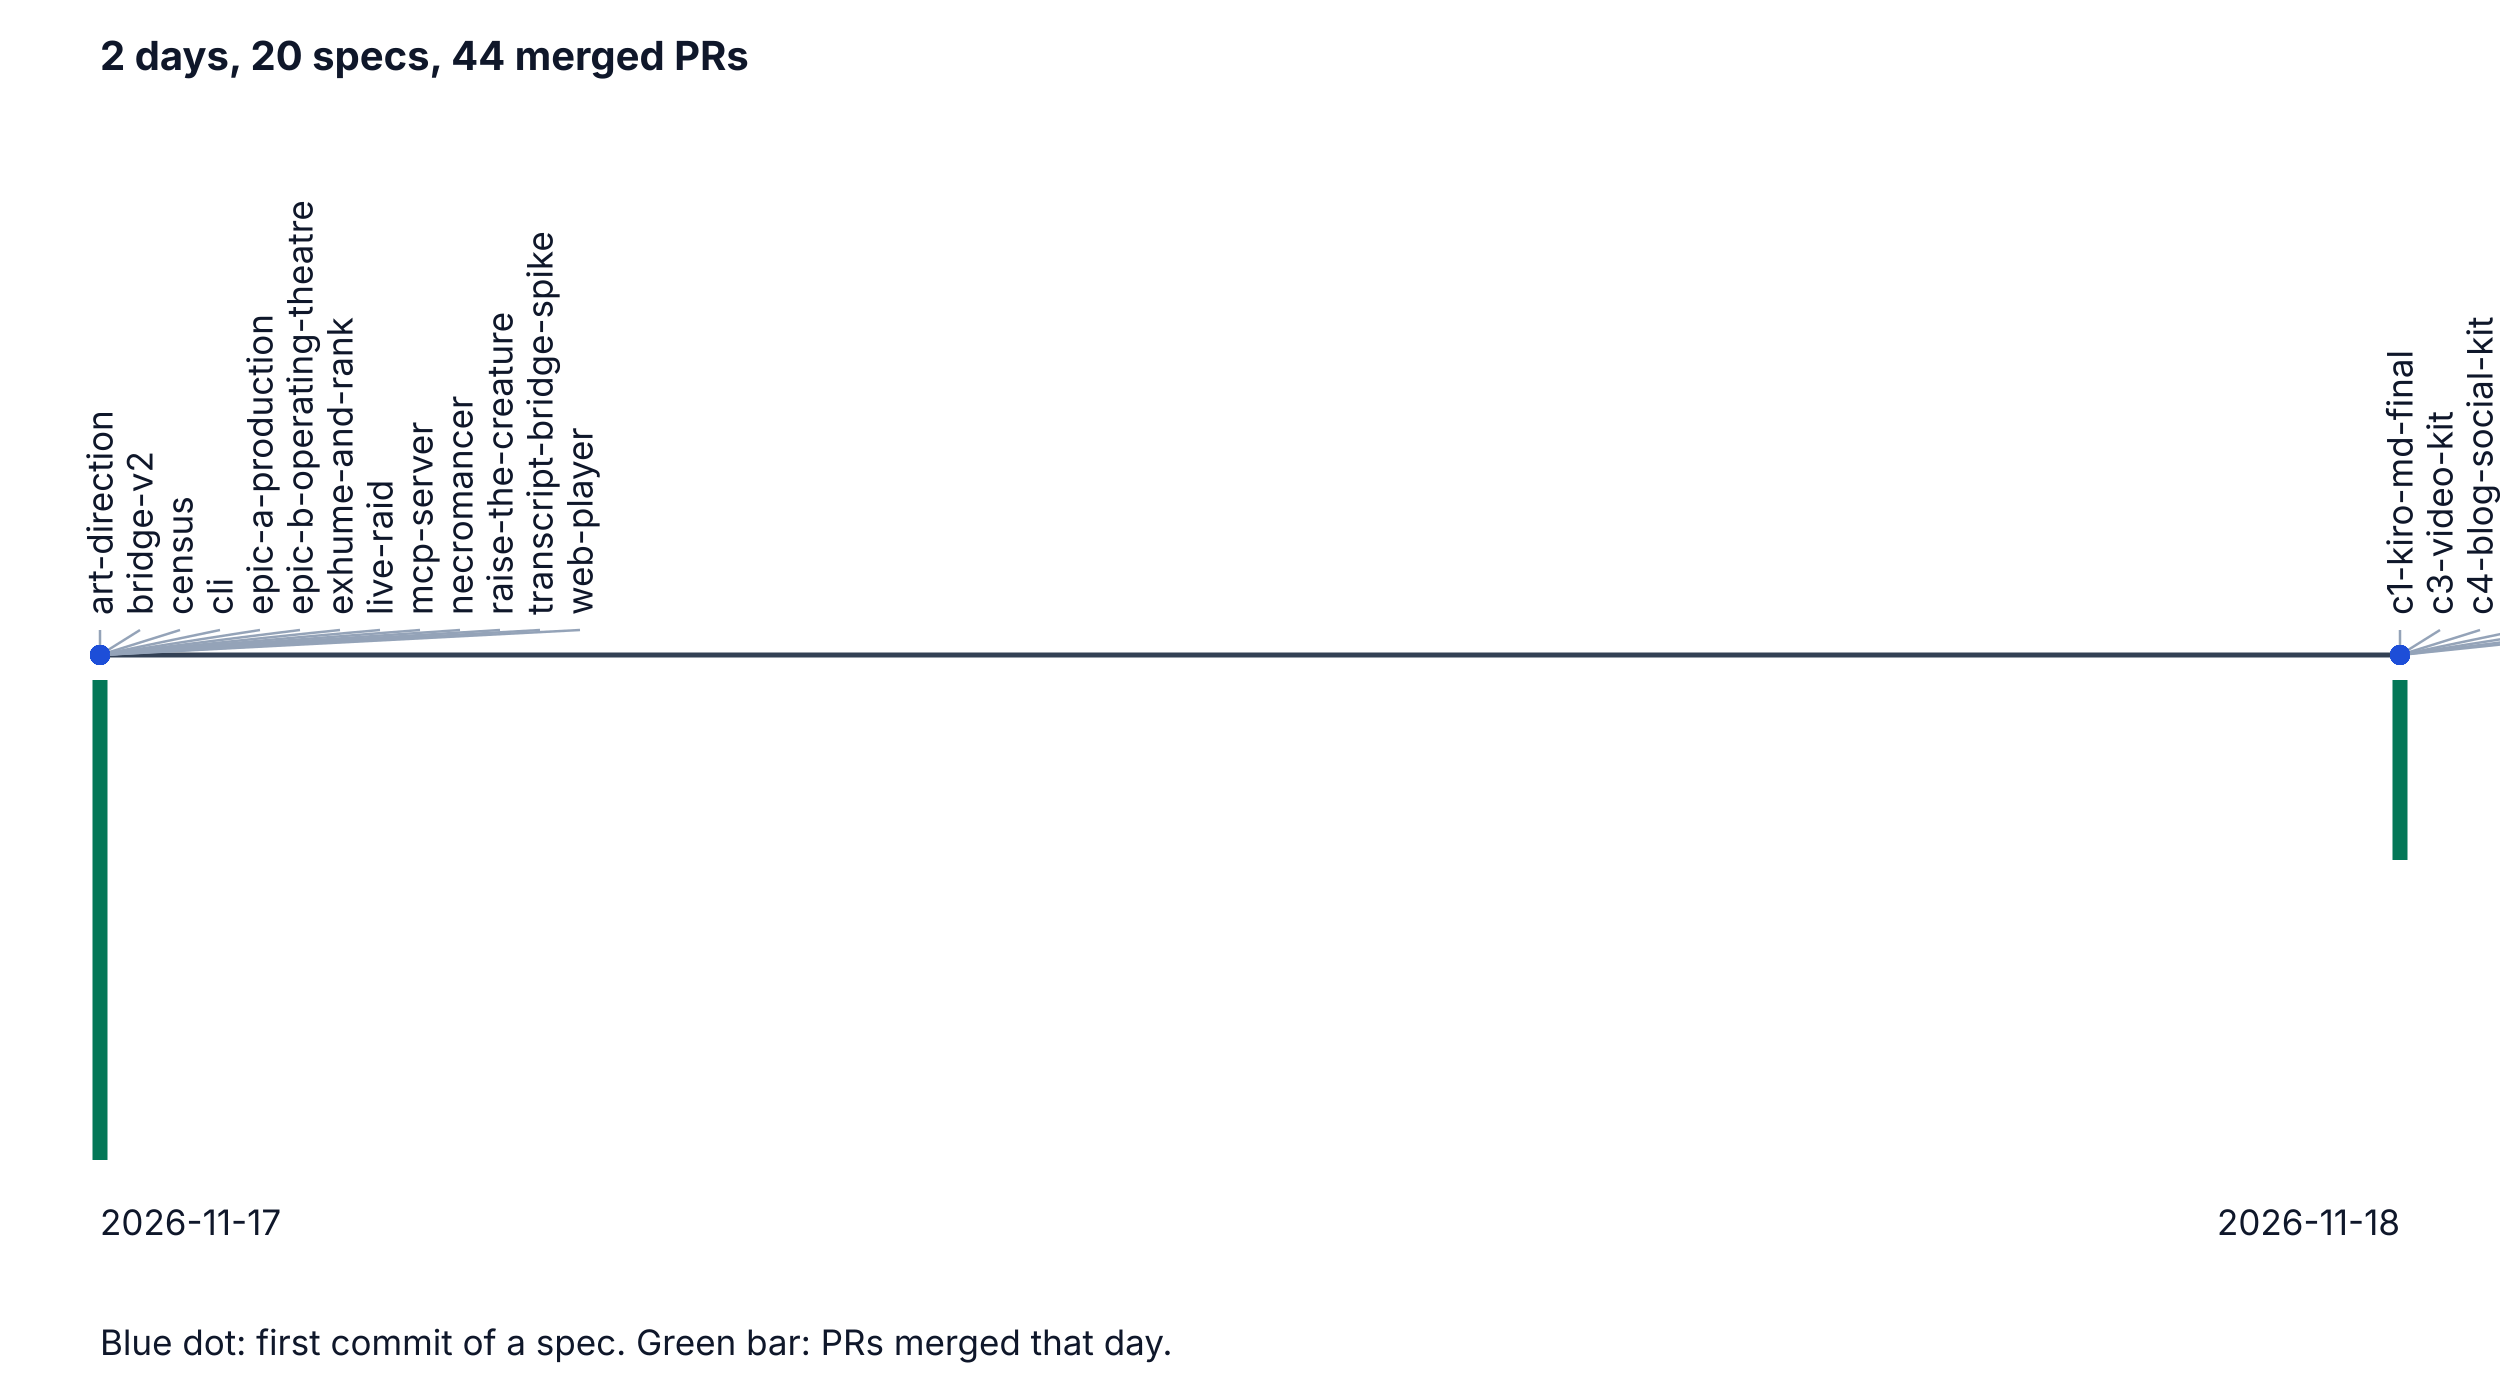
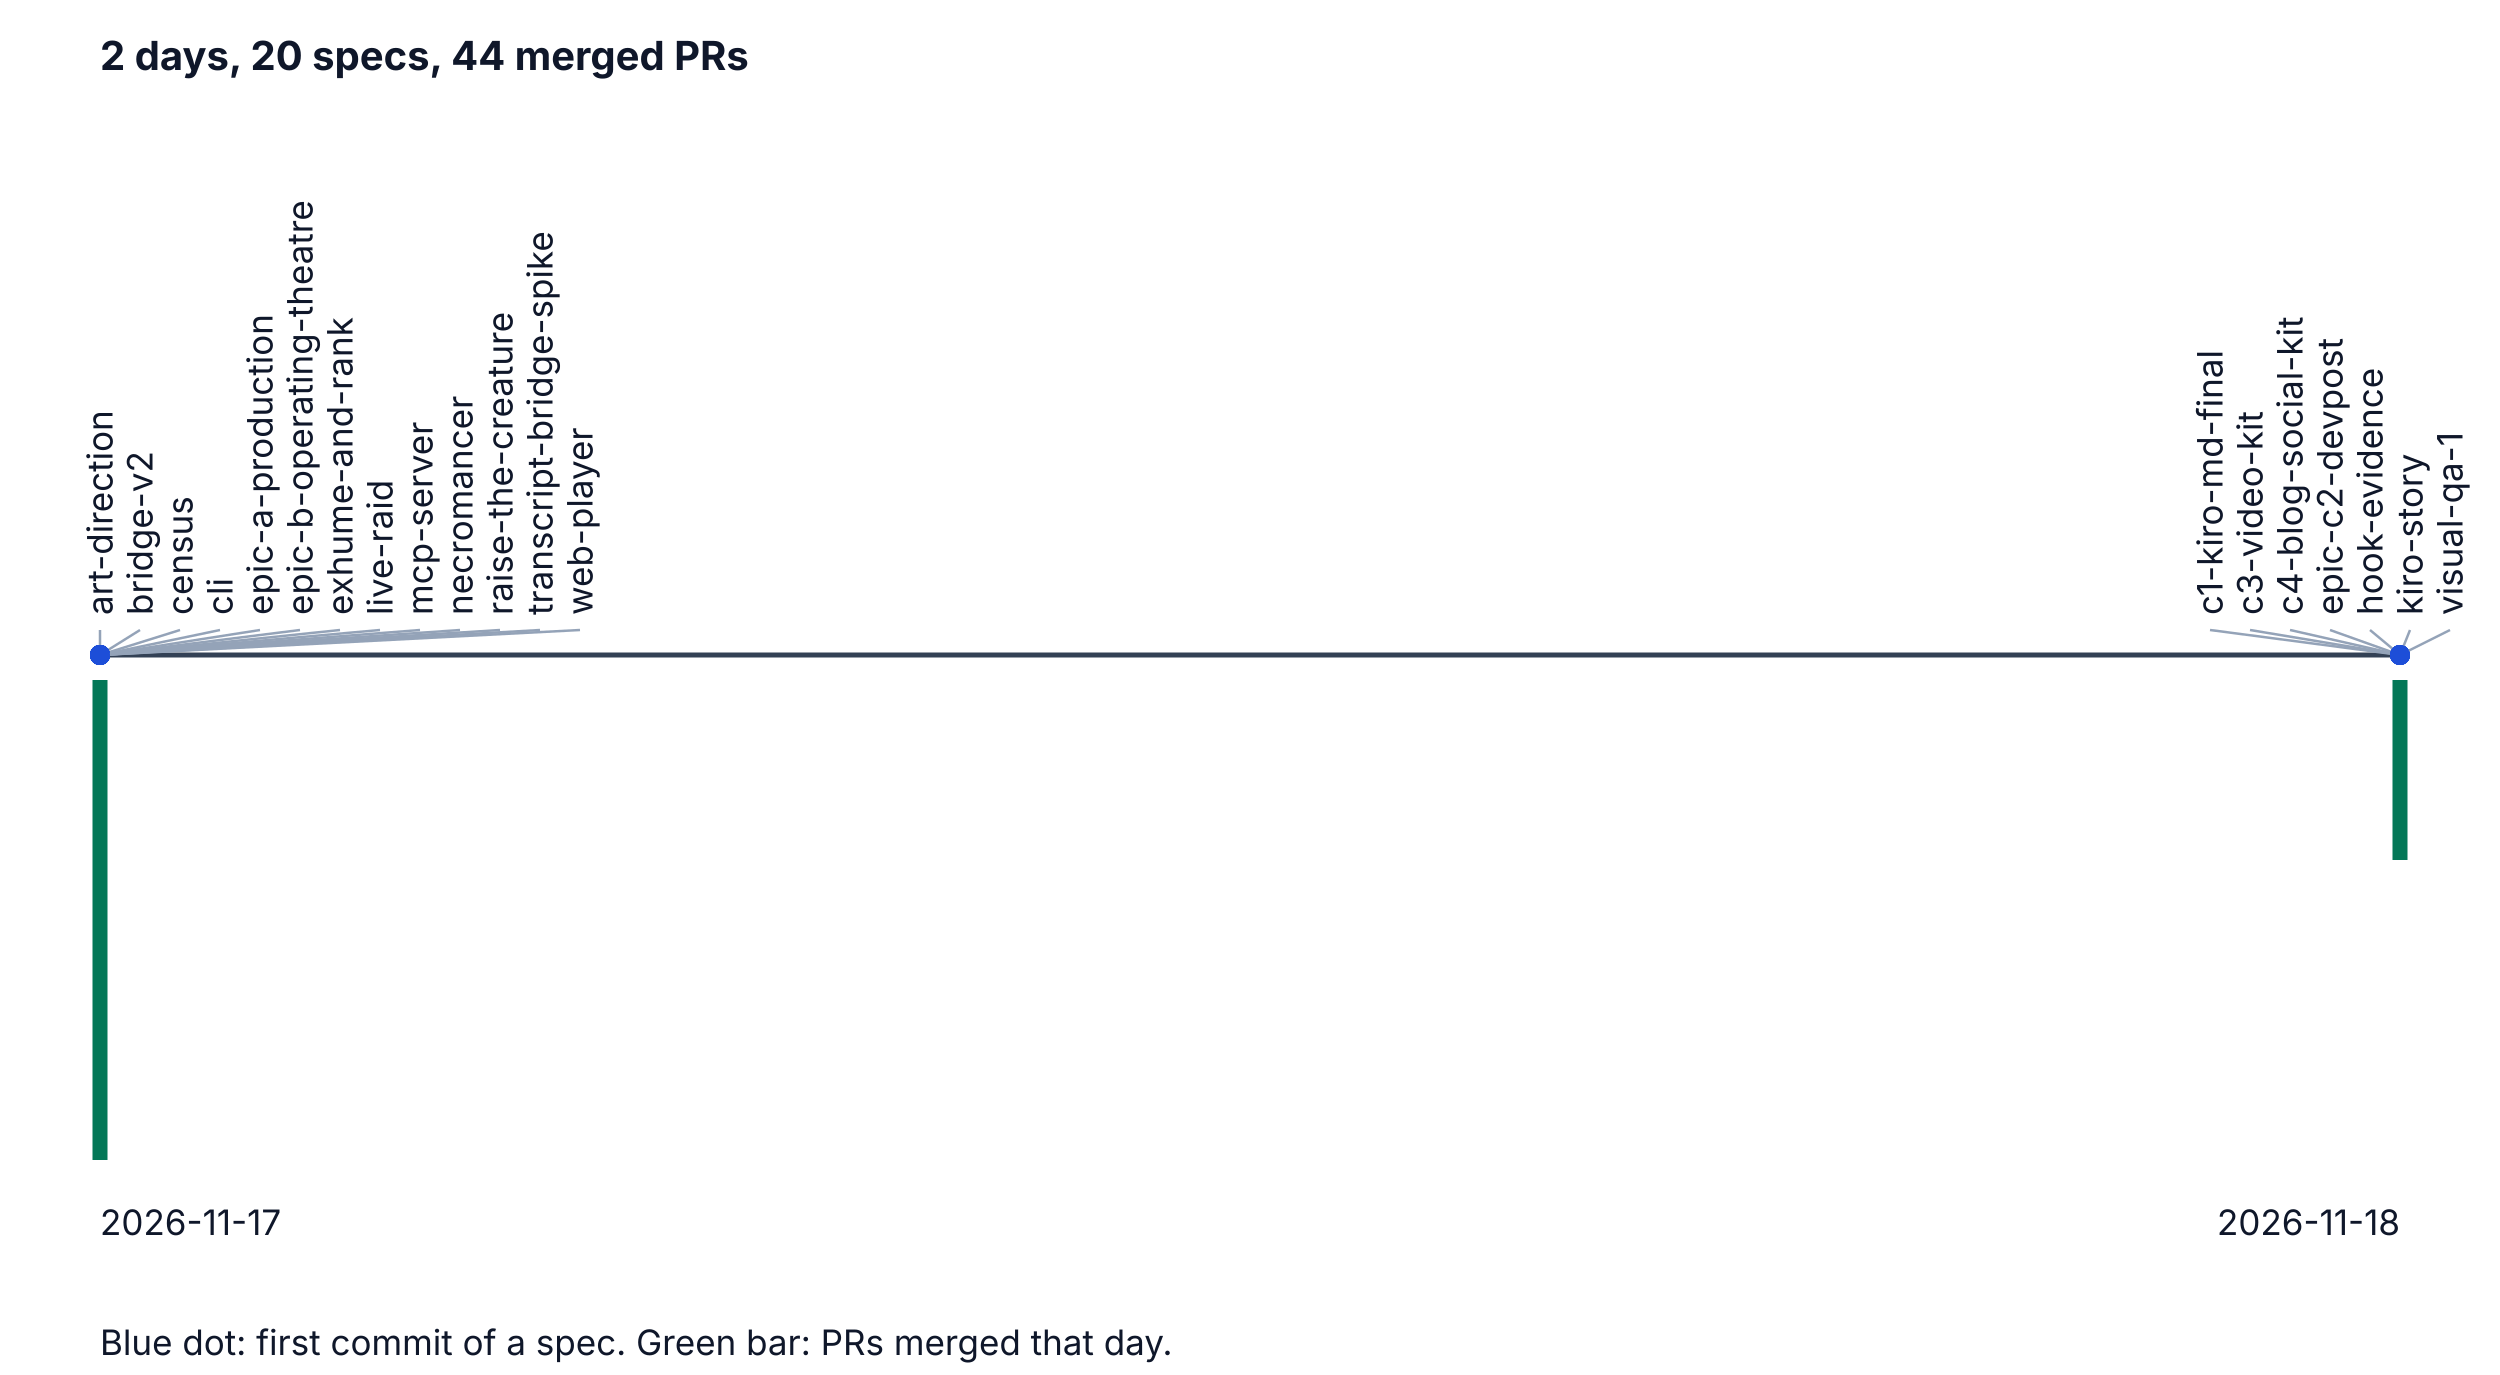
<svg xmlns="http://www.w3.org/2000/svg" viewBox="0 0 1000 550" width="1000" height="550" role="img" aria-labelledby="t d">
  <style>
    .bg { fill: #ffffff; } .ax { stroke: #334155; stroke-width: 2; } .lead { stroke: #94a3b8; stroke-width: 1; }
    .tx { fill: #0f172a; font-family: system-ui, -apple-system, "Segoe UI", sans-serif; font-size: 14px; }
    .h { font-weight: bold; font-size: 16px; } .mk { fill: #1d4ed8; } .pr { fill: #047857; }
    @media (prefers-color-scheme: dark) {
      .bg { fill: #0b1220; } .ax { stroke: #cbd5e1; } .lead { stroke: #64748b; } .tx { fill: #f1f5f9; } .mk { fill: #60a5fa; } .pr { fill: #34d399; }
    }
  </style>
  <rect class="bg" x="0" y="0" width="1000" height="550" />
  <text class="tx h" x="40" y="28">2 days, 20 specs, 44 merged PRs</text>
  <line class="ax" x1="40" y1="262" x2="960" y2="262" />
  <line class="lead" x1="40" y1="262" x2="40" y2="252" />
  <circle class="mk" cx="40" cy="262" r="4" />
  <text class="tx" transform="translate(45 246) rotate(-90)">art-direction</text>
  <line class="lead" x1="40" y1="262" x2="56" y2="252" />
  <circle class="mk" cx="40" cy="262" r="4" />
  <text class="tx" transform="translate(61 246) rotate(-90)">bridge-v2</text>
  <line class="lead" x1="40" y1="262" x2="72" y2="252" />
  <circle class="mk" cx="40" cy="262" r="4" />
  <text class="tx" transform="translate(77 246) rotate(-90)">census</text>
  <line class="lead" x1="40" y1="262" x2="88" y2="252" />
  <circle class="mk" cx="40" cy="262" r="4" />
  <text class="tx" transform="translate(93 246) rotate(-90)">cli</text>
  <line class="lead" x1="40" y1="262" x2="104" y2="252" />
  <circle class="mk" cx="40" cy="262" r="4" />
  <text class="tx" transform="translate(109 246) rotate(-90)">epic-a-production</text>
  <line class="lead" x1="40" y1="262" x2="120" y2="252" />
  <circle class="mk" cx="40" cy="262" r="4" />
  <text class="tx" transform="translate(125 246) rotate(-90)">epic-b-operating-theatre</text>
  <line class="lead" x1="40" y1="262" x2="136" y2="252" />
  <circle class="mk" cx="40" cy="262" r="4" />
  <text class="tx" transform="translate(141 246) rotate(-90)">exhume-and-rank</text>
  <line class="lead" x1="40" y1="262" x2="152" y2="252" />
  <circle class="mk" cx="40" cy="262" r="4" />
  <text class="tx" transform="translate(157 246) rotate(-90)">live-raid</text>
  <line class="lead" x1="40" y1="262" x2="168" y2="252" />
  <circle class="mk" cx="40" cy="262" r="4" />
  <text class="tx" transform="translate(173 246) rotate(-90)">mcp-server</text>
  <line class="lead" x1="40" y1="262" x2="184" y2="252" />
  <circle class="mk" cx="40" cy="262" r="4" />
  <text class="tx" transform="translate(189 246) rotate(-90)">necromancer</text>
  <line class="lead" x1="40" y1="262" x2="200" y2="252" />
  <circle class="mk" cx="40" cy="262" r="4" />
  <text class="tx" transform="translate(205 246) rotate(-90)">raise-the-creature</text>
  <line class="lead" x1="40" y1="262" x2="216" y2="252" />
  <circle class="mk" cx="40" cy="262" r="4" />
  <text class="tx" transform="translate(221 246) rotate(-90)">transcript-bridge-spike</text>
  <line class="lead" x1="40" y1="262" x2="232" y2="252" />
  <circle class="mk" cx="40" cy="262" r="4" />
  <text class="tx" transform="translate(237 246) rotate(-90)">web-player</text>
-   <line class="lead" x1="960" y1="262" x2="960" y2="252" />
+   <line class="lead" x1="960" y1="262" x2="884" y2="252" />
  <circle class="mk" cx="960" cy="262" r="4" />
-   <text class="tx" transform="translate(965 246) rotate(-90)">c1-kiro-md-final</text>
-   <line class="lead" x1="960" y1="262" x2="976" y2="252" />
+   <text class="tx" transform="translate(889 246) rotate(-90)">c1-kiro-md-final</text>
+   <line class="lead" x1="960" y1="262" x2="900" y2="252" />
  <circle class="mk" cx="960" cy="262" r="4" />
-   <text class="tx" transform="translate(981 246) rotate(-90)">c3-video-kit</text>
-   <line class="lead" x1="960" y1="262" x2="992" y2="252" />
+   <text class="tx" transform="translate(905 246) rotate(-90)">c3-video-kit</text>
+   <line class="lead" x1="960" y1="262" x2="916" y2="252" />
  <circle class="mk" cx="960" cy="262" r="4" />
-   <text class="tx" transform="translate(997 246) rotate(-90)">c4-blog-social-kit</text>
-   <line class="lead" x1="960" y1="262" x2="1008" y2="252" />
+   <text class="tx" transform="translate(921 246) rotate(-90)">c4-blog-social-kit</text>
+   <line class="lead" x1="960" y1="262" x2="932" y2="252" />
  <circle class="mk" cx="960" cy="262" r="4" />
-   <text class="tx" transform="translate(1013 246) rotate(-90)">epic-c2-devpost</text>
-   <line class="lead" x1="960" y1="262" x2="1024" y2="252" />
+   <text class="tx" transform="translate(937 246) rotate(-90)">epic-c2-devpost</text>
+   <line class="lead" x1="960" y1="262" x2="948" y2="252" />
  <circle class="mk" cx="960" cy="262" r="4" />
-   <text class="tx" transform="translate(1029 246) rotate(-90)">hook-evidence</text>
-   <line class="lead" x1="960" y1="262" x2="1040" y2="252" />
+   <text class="tx" transform="translate(953 246) rotate(-90)">hook-evidence</text>
+   <line class="lead" x1="960" y1="262" x2="964" y2="252" />
  <circle class="mk" cx="960" cy="262" r="4" />
-   <text class="tx" transform="translate(1045 246) rotate(-90)">kiro-story</text>
-   <line class="lead" x1="960" y1="262" x2="1056" y2="252" />
+   <text class="tx" transform="translate(969 246) rotate(-90)">kiro-story</text>
+   <line class="lead" x1="960" y1="262" x2="980" y2="252" />
  <circle class="mk" cx="960" cy="262" r="4" />
-   <text class="tx" transform="translate(1061 246) rotate(-90)">visual-qa-1</text>
+   <text class="tx" transform="translate(985 246) rotate(-90)">visual-qa-1</text>
  <rect class="pr" x="37" y="272" width="6" height="192" />
  <rect class="pr" x="957" y="272" width="6" height="72" />
  <text class="tx" x="40" y="494" text-anchor="start">2026-11-17</text>
  <text class="tx" x="960" y="494" text-anchor="end">2026-11-18</text>
  <text class="tx" x="40" y="542">Blue dot: first commit of a spec. Green bar: PRs merged that day.</text>
</svg>
